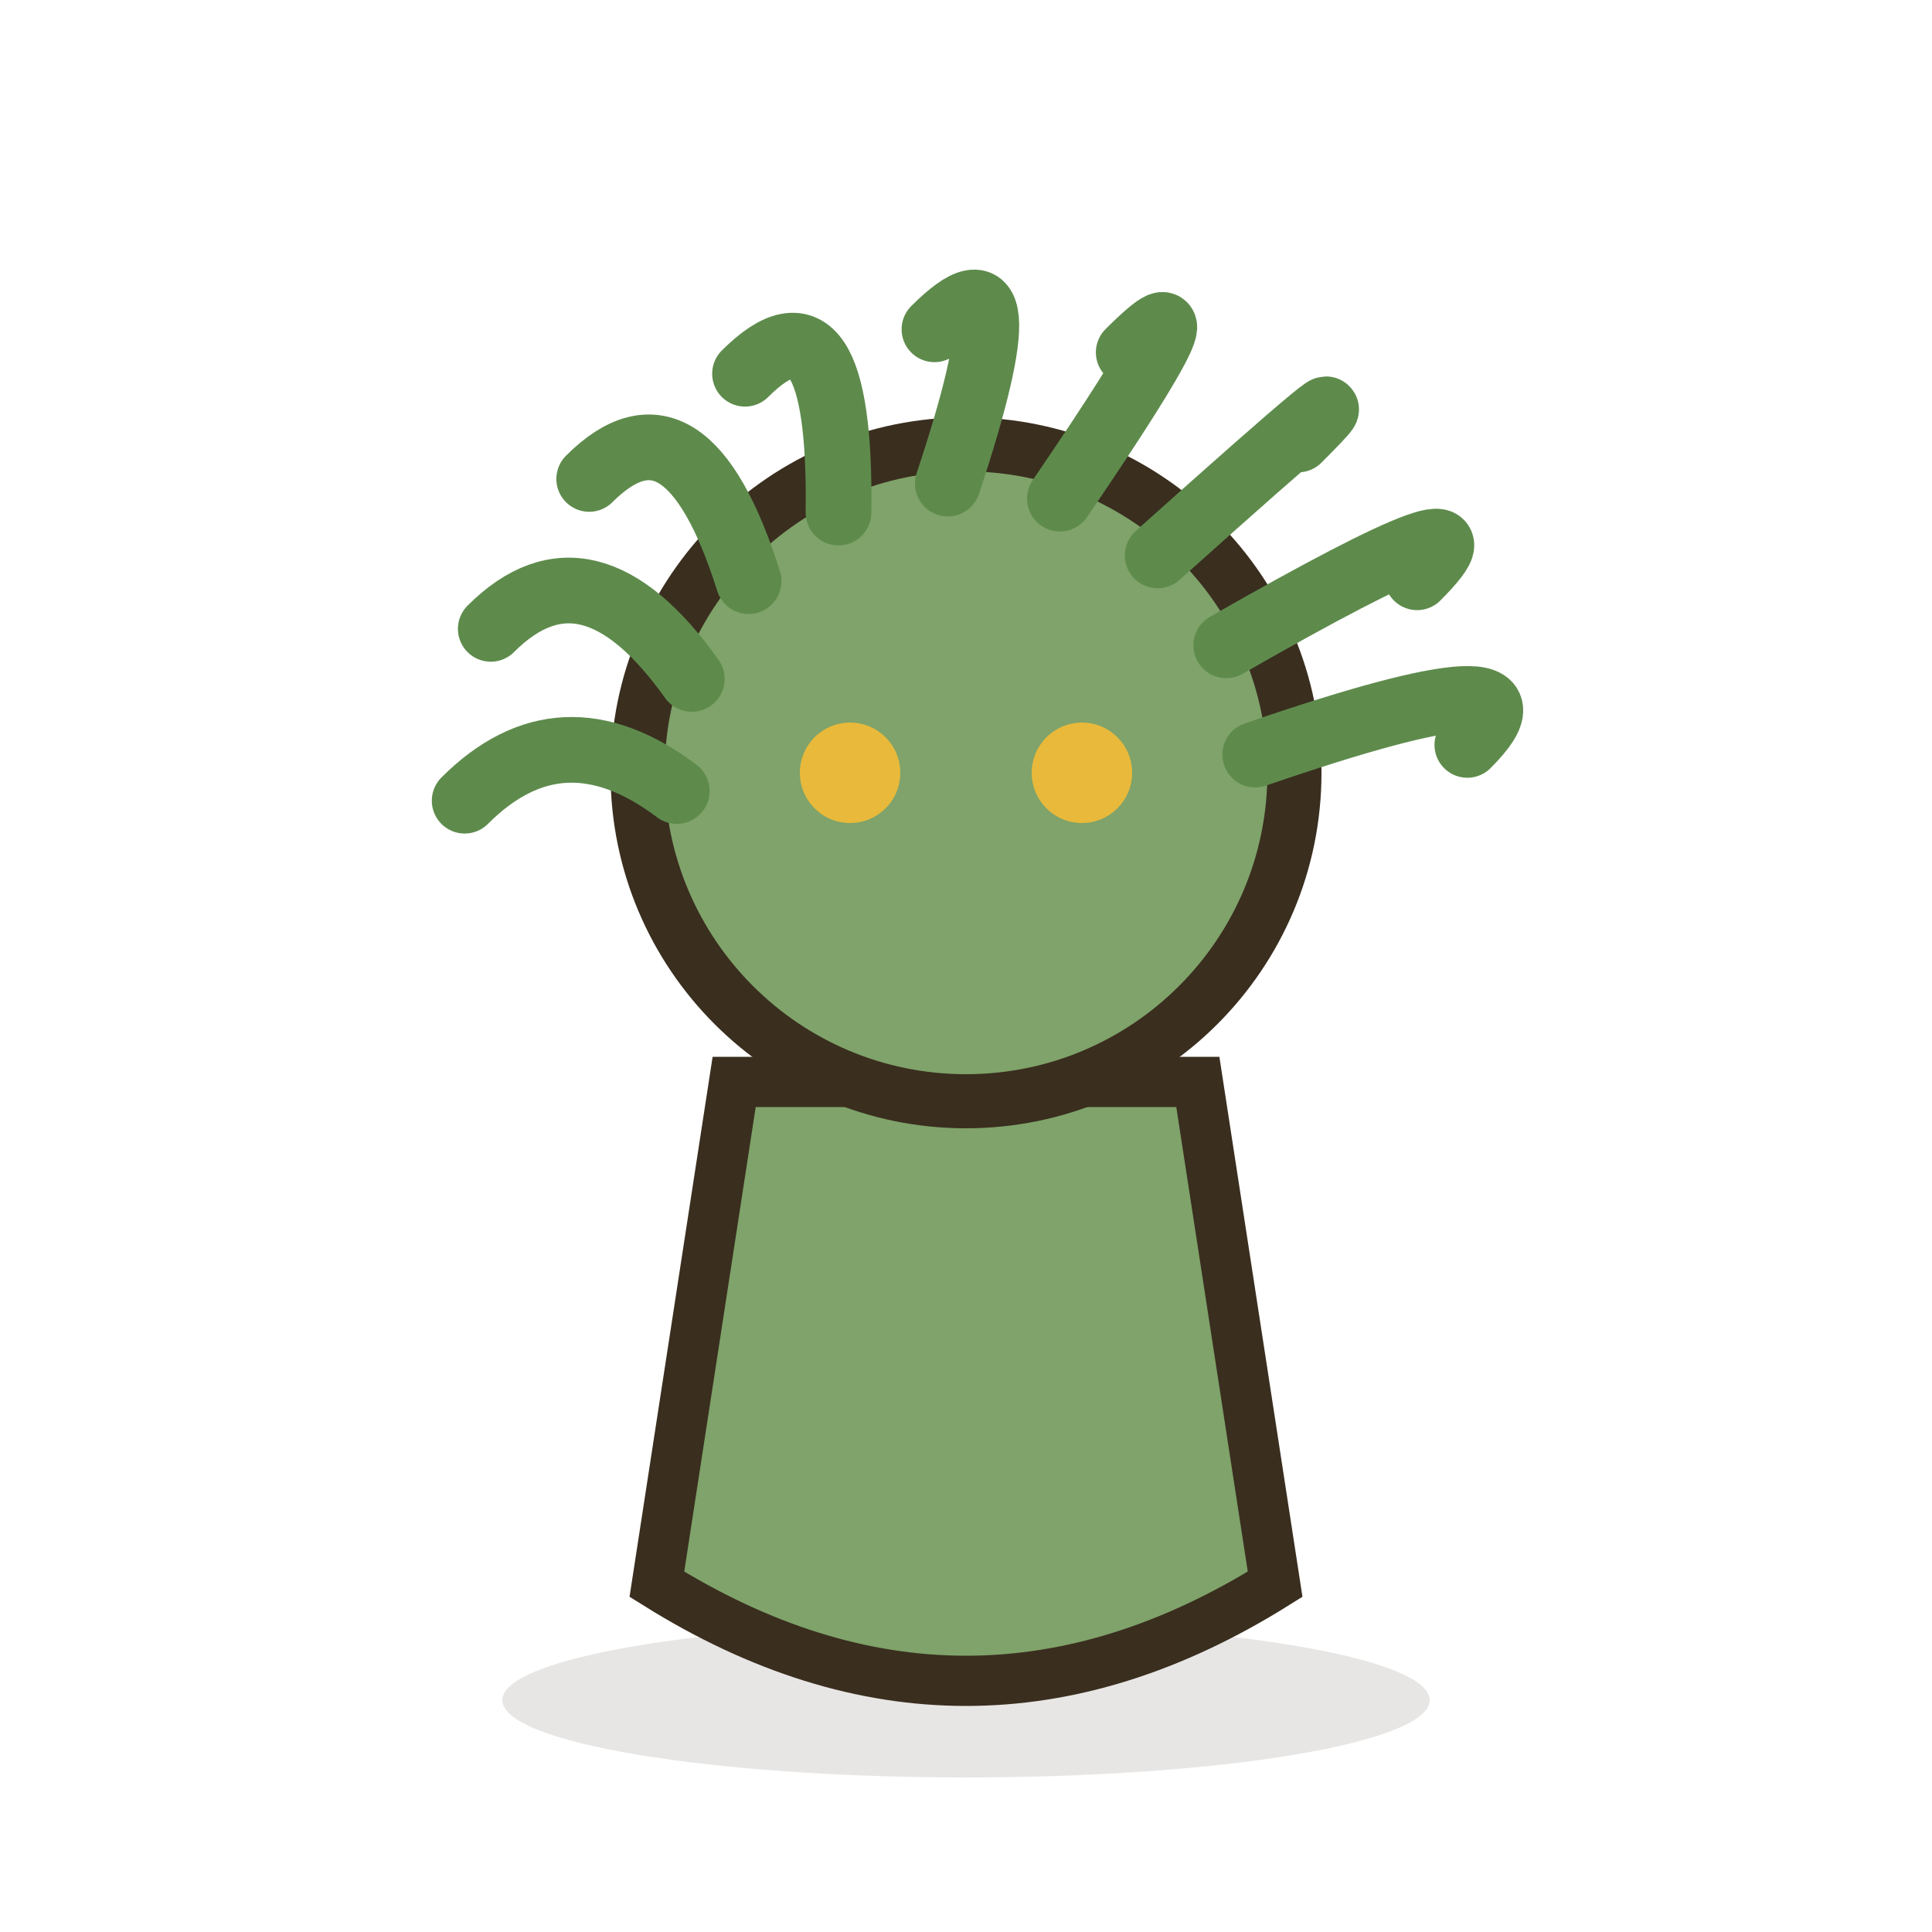
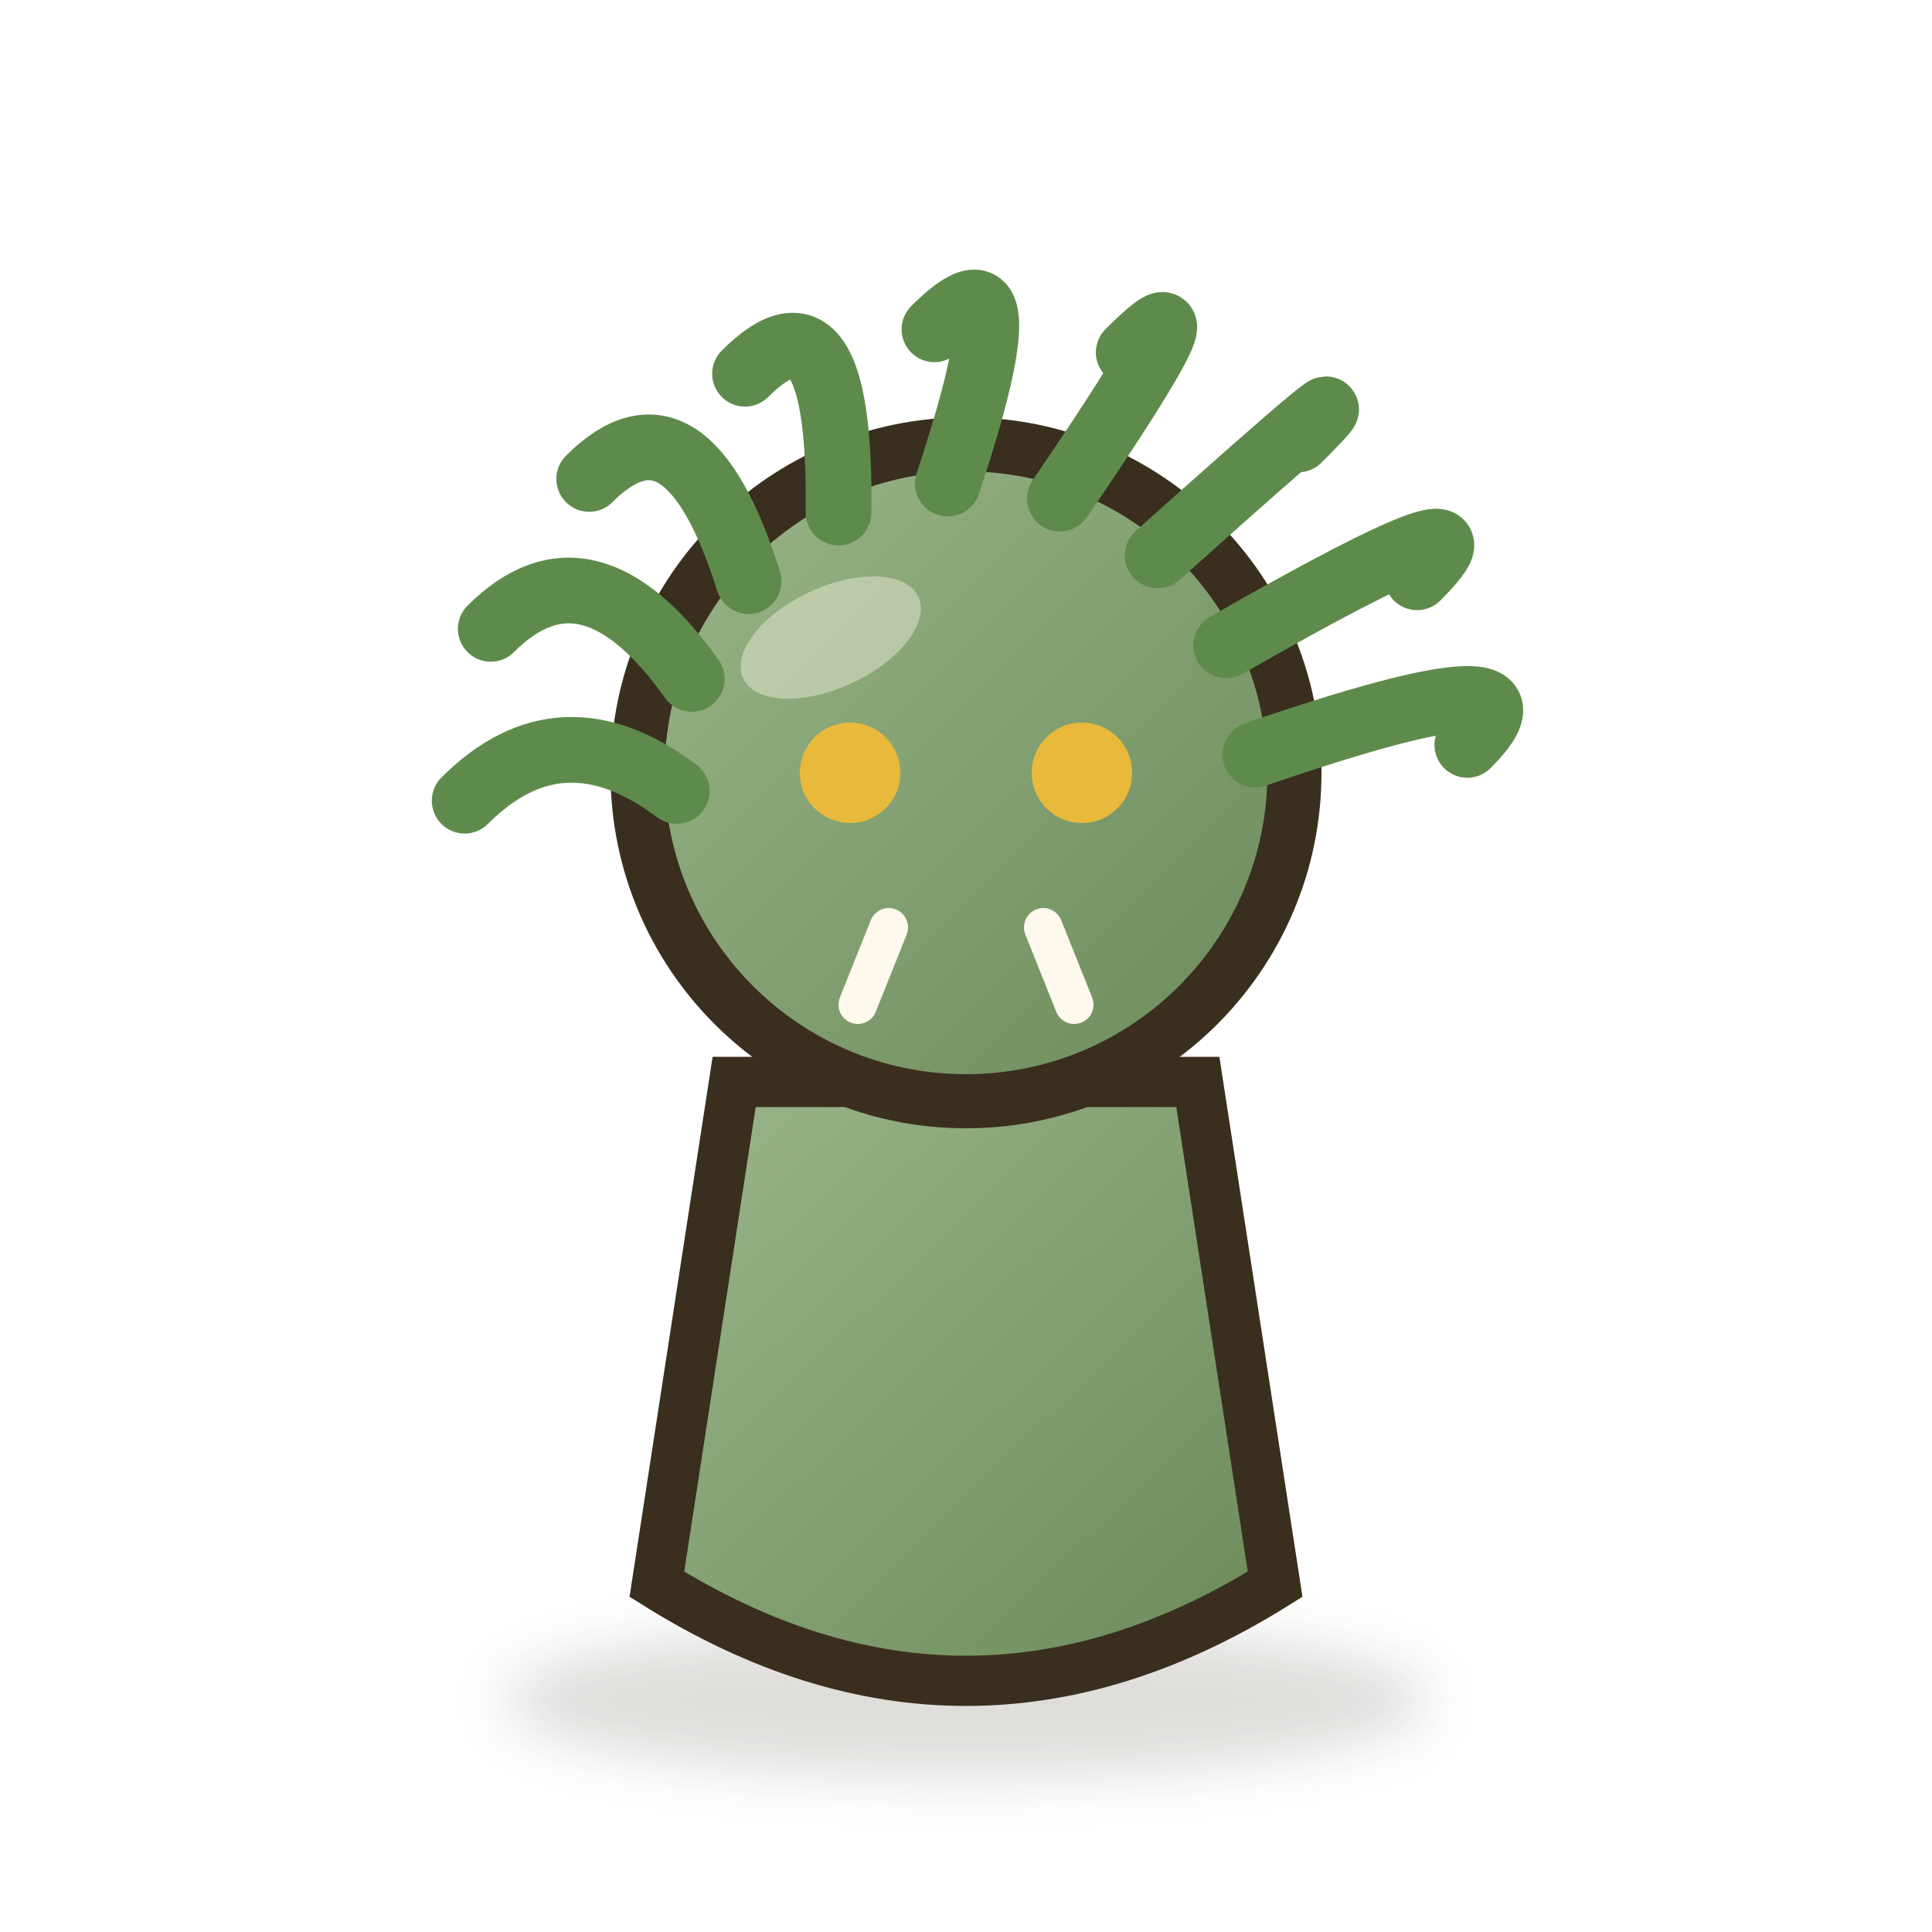
<svg xmlns="http://www.w3.org/2000/svg" viewBox="0 0 100 100" width="100" height="100" preserveAspectRatio="none">
-   <ellipse cx="50" cy="88" rx="24" ry="4" fill="#3A2E1F" opacity="0.12" />
-   <path d="M 34 82 Q 50 92 66 82 L 62 56 L 38 56 Z" fill="#7FA36A" stroke="#3A2E1F" stroke-width="2.6" />
-   <circle cx="50" cy="40" r="17" fill="#7FA36A" stroke="#3A2E1F" stroke-width="2.8" />
+   <filter id="bl216" x="-50%" y="-50%" width="200%" height="200%">
+     <feGaussianBlur stdDeviation="1.4" />
+   </filter>
+   <ellipse cx="50" cy="88" rx="24" ry="4" fill="#3A2E1F" opacity="0.16" filter="url(#bl216)" />
+   <linearGradient id="dg214" x1="0" y1="0" x2="1" y2="1">
+     <stop offset="0%" stop-color="#9bb78b" />
+     <stop offset="100%" stop-color="#6b8959" />
+   </linearGradient>
+   <path d="M 34 82 Q 50 92 66 82 L 62 56 L 38 56 Z" fill="url(#dg214)" stroke="#3A2E1F" stroke-width="2.6" />
+   <linearGradient id="dg215" x1="0" y1="0" x2="1" y2="1">
+     <stop offset="0%" stop-color="#9bb78b" />
+     <stop offset="100%" stop-color="#6b8959" />
+   </linearGradient>
+   <circle cx="50" cy="40" r="17" fill="url(#dg215)" stroke="#3A2E1F" stroke-width="2.8" />
+   <ellipse cx="43" cy="33" rx="5" ry="2.6" fill="#FFF8EC" opacity="0.4" transform="rotate(-25 43 33)" />
  <path d="M 35.03 40.942 Q 29.051 36.444 24.051 41.444" fill="none" stroke="#5E8B4C" stroke-width="3.4" stroke-linecap="round" />
  <path d="M 35.809 35.141 Q 30.402 27.55 25.402 32.55" fill="none" stroke="#5E8B4C" stroke-width="3.4" stroke-linecap="round" />
  <path d="M 38.748 30.08 Q 35.497 19.79 30.497 24.79" fill="none" stroke="#5E8B4C" stroke-width="3.4" stroke-linecap="round" />
  <path d="M 43.401 26.53 Q 43.562 14.345 38.562 19.345" fill="none" stroke="#5E8B4C" stroke-width="3.4" stroke-linecap="round" />
  <path d="M 49.058 25.03 Q 53.367 12.045 48.367 17.045" fill="none" stroke="#5E8B4C" stroke-width="3.4" stroke-linecap="round" />
  <path d="M 54.859 25.809 Q 63.422 13.24 58.422 18.24" fill="none" stroke="#5E8B4C" stroke-width="3.4" stroke-linecap="round" />
  <path d="M 59.92 28.748 Q 72.194 17.747 67.194 22.747" fill="none" stroke="#5E8B4C" stroke-width="3.4" stroke-linecap="round" />
  <path d="M 63.47 33.401 Q 78.349 24.881 73.349 29.881" fill="none" stroke="#5E8B4C" stroke-width="3.4" stroke-linecap="round" />
  <path d="M 64.97 39.058 Q 80.949 33.556 75.949 38.556" fill="none" stroke="#5E8B4C" stroke-width="3.4" stroke-linecap="round" />
  <circle cx="44" cy="40" r="2.6" fill="#E8B93B" />
  <circle cx="56" cy="40" r="2.6" fill="#E8B93B" />
+   <path d="M 46 48 l -1.6 4 M 54 48 l 1.6 4" stroke="#FFF8EC" stroke-width="2" stroke-linecap="round" />
</svg>
